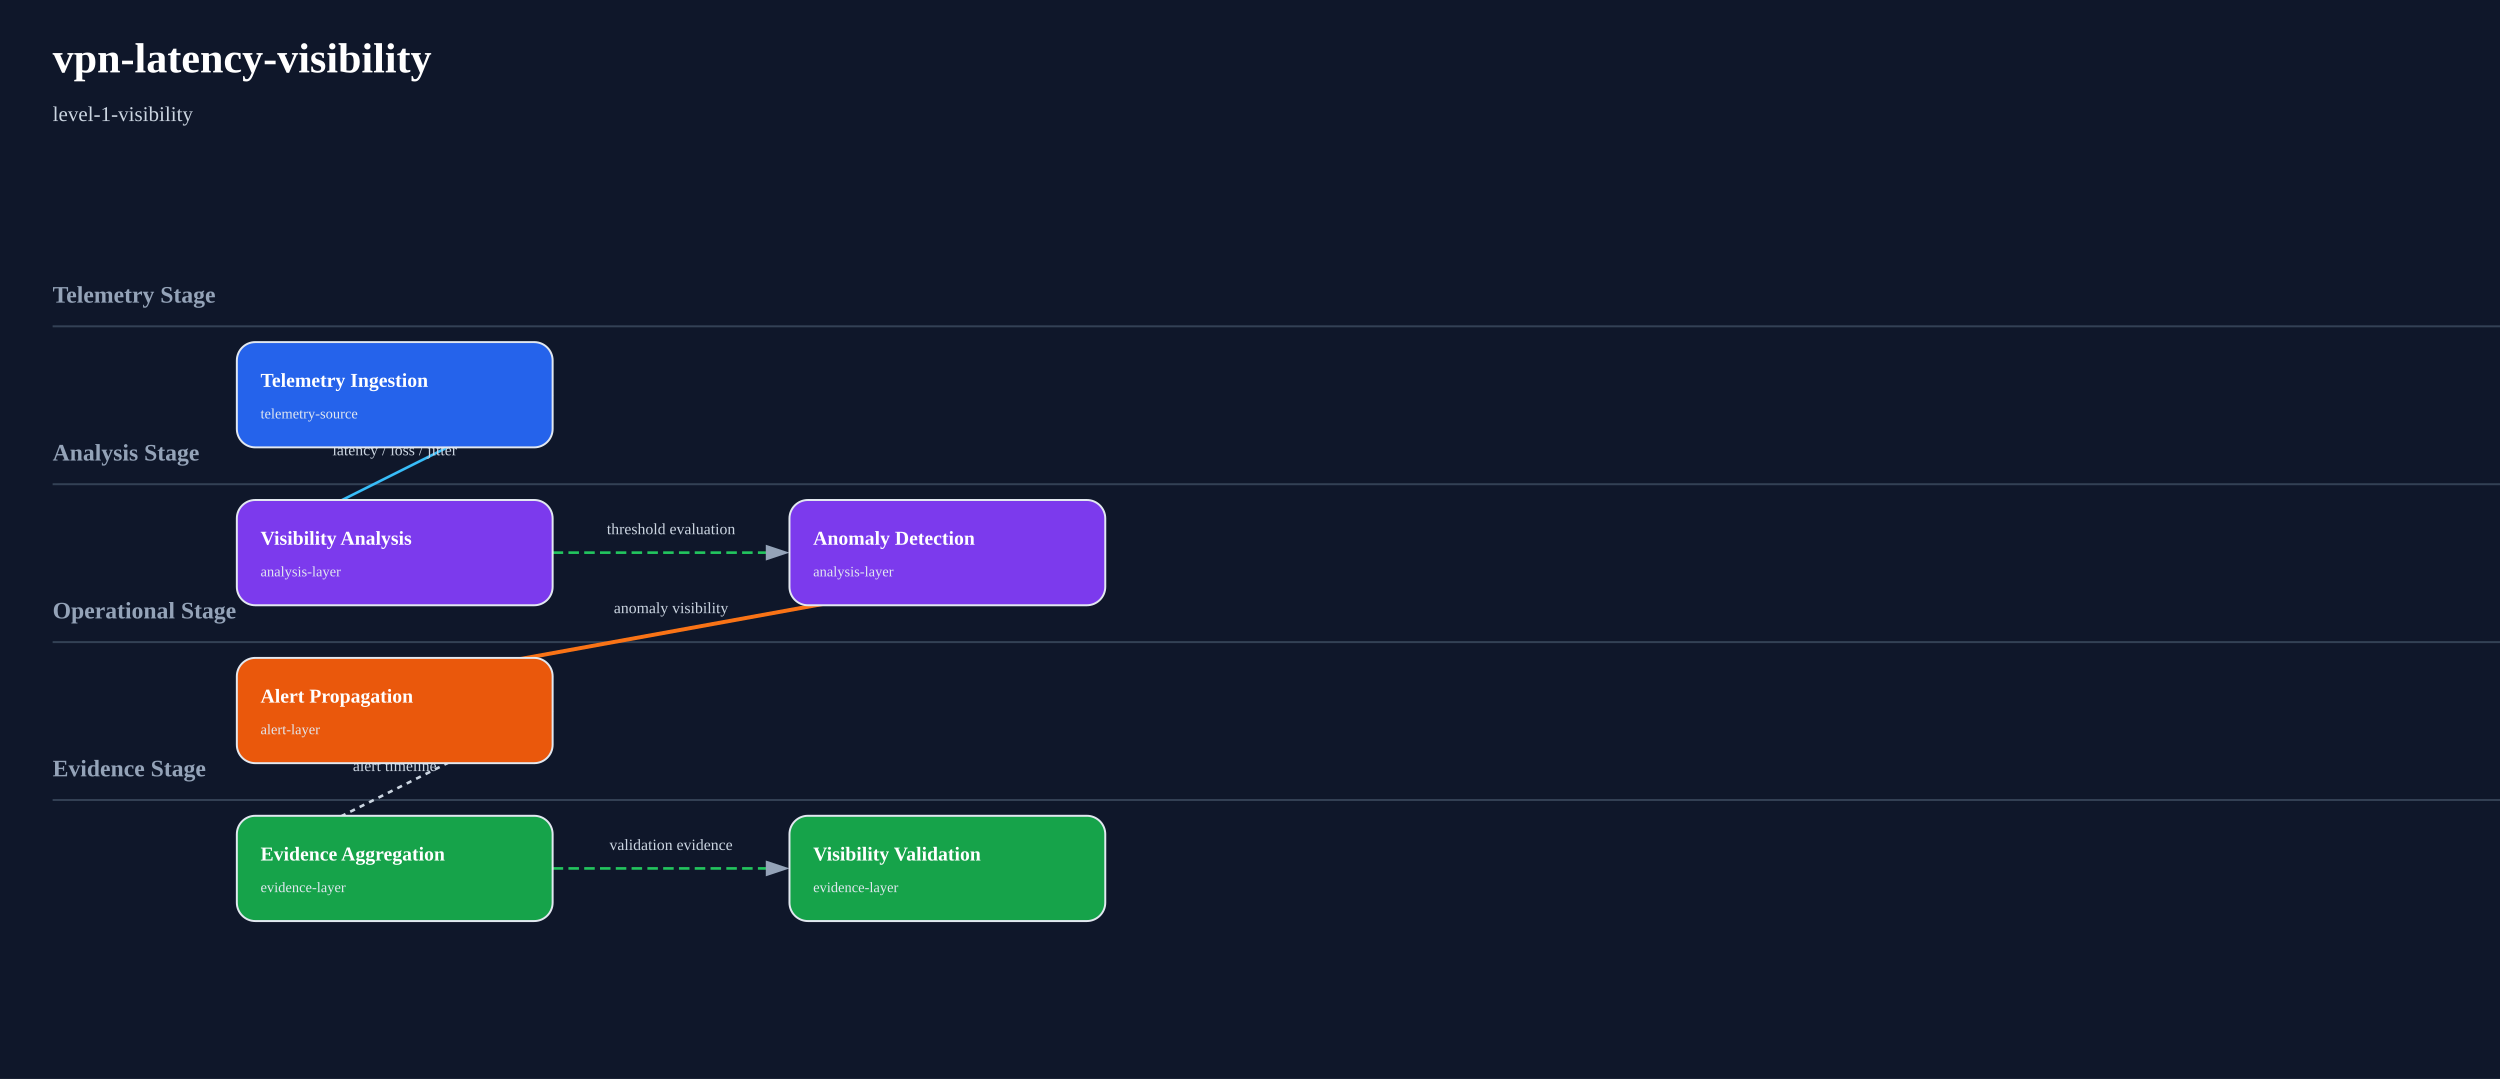
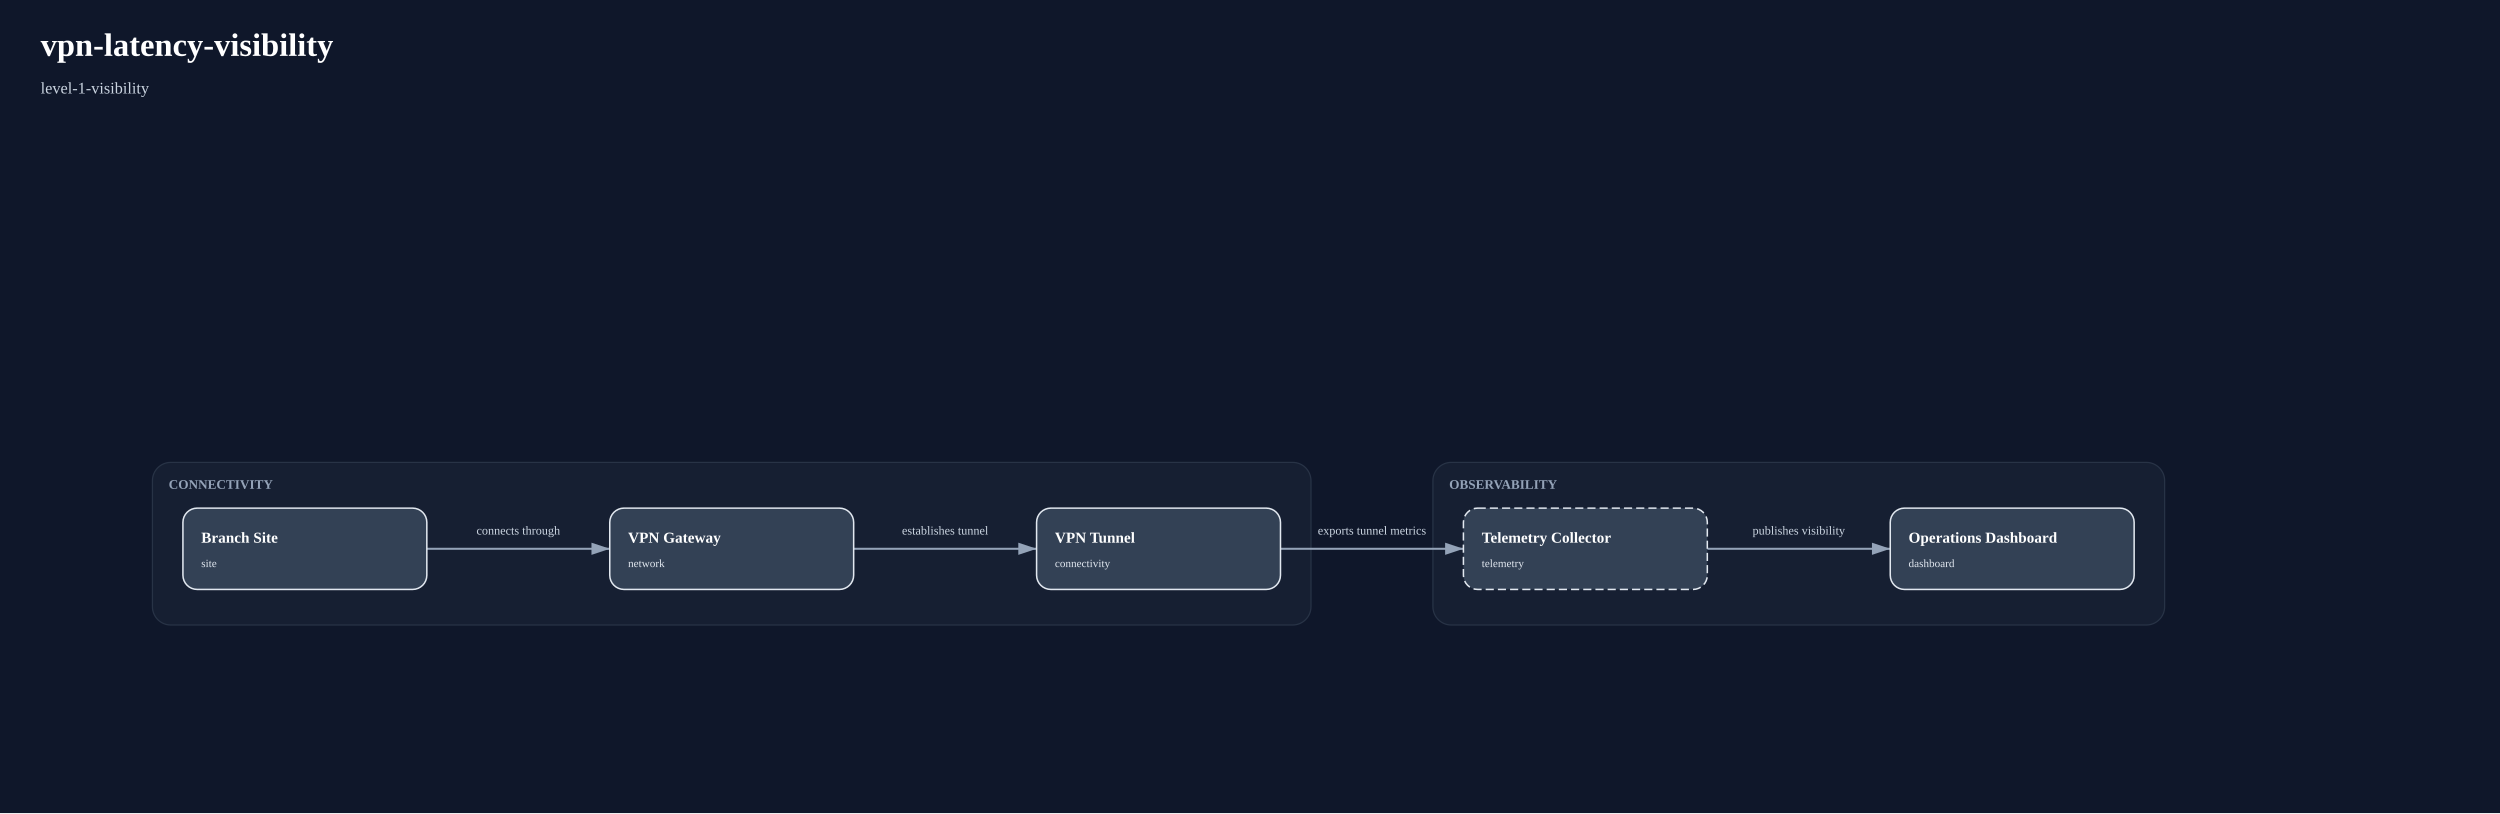
- <svg xmlns="http://www.w3.org/2000/svg" width="1900" height="820">
+ <svg xmlns="http://www.w3.org/2000/svg" width="2460" height="800">
  <rect width="100%" height="100%" fill="#0f172a" />
  <defs>
    <marker id="arrow" markerWidth="10" markerHeight="10" refX="9" refY="3" orient="auto" markerUnits="strokeWidth">
      <path d="M0,0 L0,6 L9,3 z" fill="#94a3b8" />
    </marker>
  </defs>
  <text x="40" y="55" fill="#ffffff" font-size="32" font-weight="bold">vpn-latency-visibility</text>
  <text x="40" y="92" fill="#cbd5e1" font-size="16">level-1-visibility</text>
-   <text x="40" y="230" fill="#94a3b8" font-size="18" font-weight="bold">Telemetry Stage</text>
-   <line x1="40" y1="248" x2="2100" y2="248" stroke="#334155" stroke-width="1.5" />
-   <text x="40" y="350" fill="#94a3b8" font-size="18" font-weight="bold">Analysis Stage</text>
-   <line x1="40" y1="368" x2="2100" y2="368" stroke="#334155" stroke-width="1.5" />
-   <text x="40" y="470" fill="#94a3b8" font-size="18" font-weight="bold">Operational Stage</text>
-   <line x1="40" y1="488" x2="2100" y2="488" stroke="#334155" stroke-width="1.5" />
-   <text x="40" y="590" fill="#94a3b8" font-size="18" font-weight="bold">Evidence Stage</text>
-   <line x1="40" y1="608" x2="2100" y2="608" stroke="#334155" stroke-width="1.5" />
-   <line x1="420" y1="300" x2="180" y2="420" stroke="#38bdf8" stroke-width="2" stroke-dasharray="" marker-end="url(#arrow)" />
-   <text x="300.0" y="346.0" fill="#cbd5e1" font-size="12" text-anchor="middle">latency / loss / jitter</text>
-   <line x1="420" y1="420" x2="600" y2="420" stroke="#22c55e" stroke-width="2" stroke-dasharray="8,4" marker-end="url(#arrow)" />
-   <text x="510.0" y="406.0" fill="#cbd5e1" font-size="12" text-anchor="middle">threshold evaluation</text>
-   <line x1="840" y1="420" x2="180" y2="540" stroke="#f97316" stroke-width="3" stroke-dasharray="" marker-end="url(#arrow)" />
-   <text x="510.0" y="466.0" fill="#cbd5e1" font-size="12" text-anchor="middle">anomaly visibility</text>
-   <line x1="420" y1="540" x2="180" y2="660" stroke="#cbd5e1" stroke-width="2" stroke-dasharray="4,4" marker-end="url(#arrow)" />
-   <text x="300.0" y="586.0" fill="#cbd5e1" font-size="12" text-anchor="middle">alert timeline</text>
-   <line x1="420" y1="660" x2="600" y2="660" stroke="#22c55e" stroke-width="2" stroke-dasharray="8,4" marker-end="url(#arrow)" />
-   <text x="510.0" y="646.0" fill="#cbd5e1" font-size="12" text-anchor="middle">validation evidence</text>
-   <rect x="180" y="260" width="240" height="80" rx="14" fill="#2563eb" stroke="#e2e8f0" stroke-width="1.5" />
-   <text x="198" y="294" fill="#ffffff" font-size="15" font-weight="bold">Telemetry Ingestion</text>
-   <text x="198" y="318" fill="#e2e8f0" font-size="11">telemetry-source</text>
-   <rect x="180" y="380" width="240" height="80" rx="14" fill="#7c3aed" stroke="#e2e8f0" stroke-width="1.5" />
-   <text x="198" y="414" fill="#ffffff" font-size="15" font-weight="bold">Visibility Analysis</text>
-   <text x="198" y="438" fill="#e2e8f0" font-size="11">analysis-layer</text>
-   <rect x="600" y="380" width="240" height="80" rx="14" fill="#7c3aed" stroke="#e2e8f0" stroke-width="1.5" />
-   <text x="618" y="414" fill="#ffffff" font-size="15" font-weight="bold">Anomaly Detection</text>
-   <text x="618" y="438" fill="#e2e8f0" font-size="11">analysis-layer</text>
-   <rect x="180" y="500" width="240" height="80" rx="14" fill="#ea580c" stroke="#e2e8f0" stroke-width="1.5" />
-   <text x="198" y="534" fill="#ffffff" font-size="15" font-weight="bold">Alert Propagation</text>
-   <text x="198" y="558" fill="#e2e8f0" font-size="11">alert-layer</text>
-   <rect x="180" y="620" width="240" height="80" rx="14" fill="#16a34a" stroke="#e2e8f0" stroke-width="1.5" />
-   <text x="198" y="654" fill="#ffffff" font-size="15" font-weight="bold">Evidence Aggregation</text>
-   <text x="198" y="678" fill="#e2e8f0" font-size="11">evidence-layer</text>
-   <rect x="600" y="620" width="240" height="80" rx="14" fill="#16a34a" stroke="#e2e8f0" stroke-width="1.5" />
-   <text x="618" y="654" fill="#ffffff" font-size="15" font-weight="bold">Visibility Validation</text>
-   <text x="618" y="678" fill="#e2e8f0" font-size="11">evidence-layer</text>
+   <rect x="150" y="455" width="1140" height="160" rx="18" fill="#1e293b" opacity="0.45" stroke="#475569" stroke-width="1.2" />
+   <text x="166" y="481" fill="#94a3b8" font-size="13" font-weight="bold">CONNECTIVITY</text>
+   <rect x="1410" y="455" width="720" height="160" rx="18" fill="#1e293b" opacity="0.45" stroke="#475569" stroke-width="1.2" />
+   <text x="1426" y="481" fill="#94a3b8" font-size="13" font-weight="bold">OBSERVABILITY</text>
+   <line x1="420" y1="540" x2="600" y2="540" stroke="#94a3b8" stroke-width="2" stroke-dasharray="" marker-end="url(#arrow)" />
+   <text x="510.0" y="526.0" fill="#cbd5e1" font-size="12" text-anchor="middle">connects through</text>
+   <line x1="840" y1="540" x2="1020" y2="540" stroke="#94a3b8" stroke-width="2" stroke-dasharray="" marker-end="url(#arrow)" />
+   <text x="930.0" y="526.0" fill="#cbd5e1" font-size="12" text-anchor="middle">establishes tunnel</text>
+   <line x1="1260" y1="540" x2="1440" y2="540" stroke="#94a3b8" stroke-width="2" stroke-dasharray="" marker-end="url(#arrow)" />
+   <text x="1350.0" y="526.0" fill="#cbd5e1" font-size="12" text-anchor="middle">exports tunnel metrics</text>
+   <line x1="1680" y1="540" x2="1860" y2="540" stroke="#94a3b8" stroke-width="2" stroke-dasharray="" marker-end="url(#arrow)" />
+   <text x="1770.0" y="526.0" fill="#cbd5e1" font-size="12" text-anchor="middle">publishes visibility</text>
+   <rect x="180" y="500" width="240" height="80" rx="14" fill="#334155" stroke="#e2e8f0" stroke-width="1.5" />
+   <text x="198" y="534" fill="#ffffff" font-size="15" font-weight="bold">Branch Site</text>
+   <text x="198" y="558" fill="#e2e8f0" font-size="11">site</text>
+   <rect x="600" y="500" width="240" height="80" rx="14" fill="#334155" stroke="#e2e8f0" stroke-width="1.5" />
+   <text x="618" y="534" fill="#ffffff" font-size="15" font-weight="bold">VPN Gateway</text>
+   <text x="618" y="558" fill="#e2e8f0" font-size="11">network</text>
+   <rect x="1020" y="500" width="240" height="80" rx="14" fill="#334155" stroke="#e2e8f0" stroke-width="1.5" />
+   <text x="1038" y="534" fill="#ffffff" font-size="15" font-weight="bold">VPN Tunnel</text>
+   <text x="1038" y="558" fill="#e2e8f0" font-size="11">connectivity</text>
+   <rect x="1440" y="500" width="240" height="80" rx="14" fill="#334155" stroke="#e2e8f0" stroke-width="1.5" stroke-dasharray="8 4" />
+   <text x="1458" y="534" fill="#ffffff" font-size="15" font-weight="bold">Telemetry Collector</text>
+   <text x="1458" y="558" fill="#e2e8f0" font-size="11">telemetry</text>
+   <rect x="1860" y="500" width="240" height="80" rx="14" fill="#334155" stroke="#e2e8f0" stroke-width="1.5" />
+   <text x="1878" y="534" fill="#ffffff" font-size="15" font-weight="bold">Operations Dashboard</text>
+   <text x="1878" y="558" fill="#e2e8f0" font-size="11">dashboard</text>
</svg>
